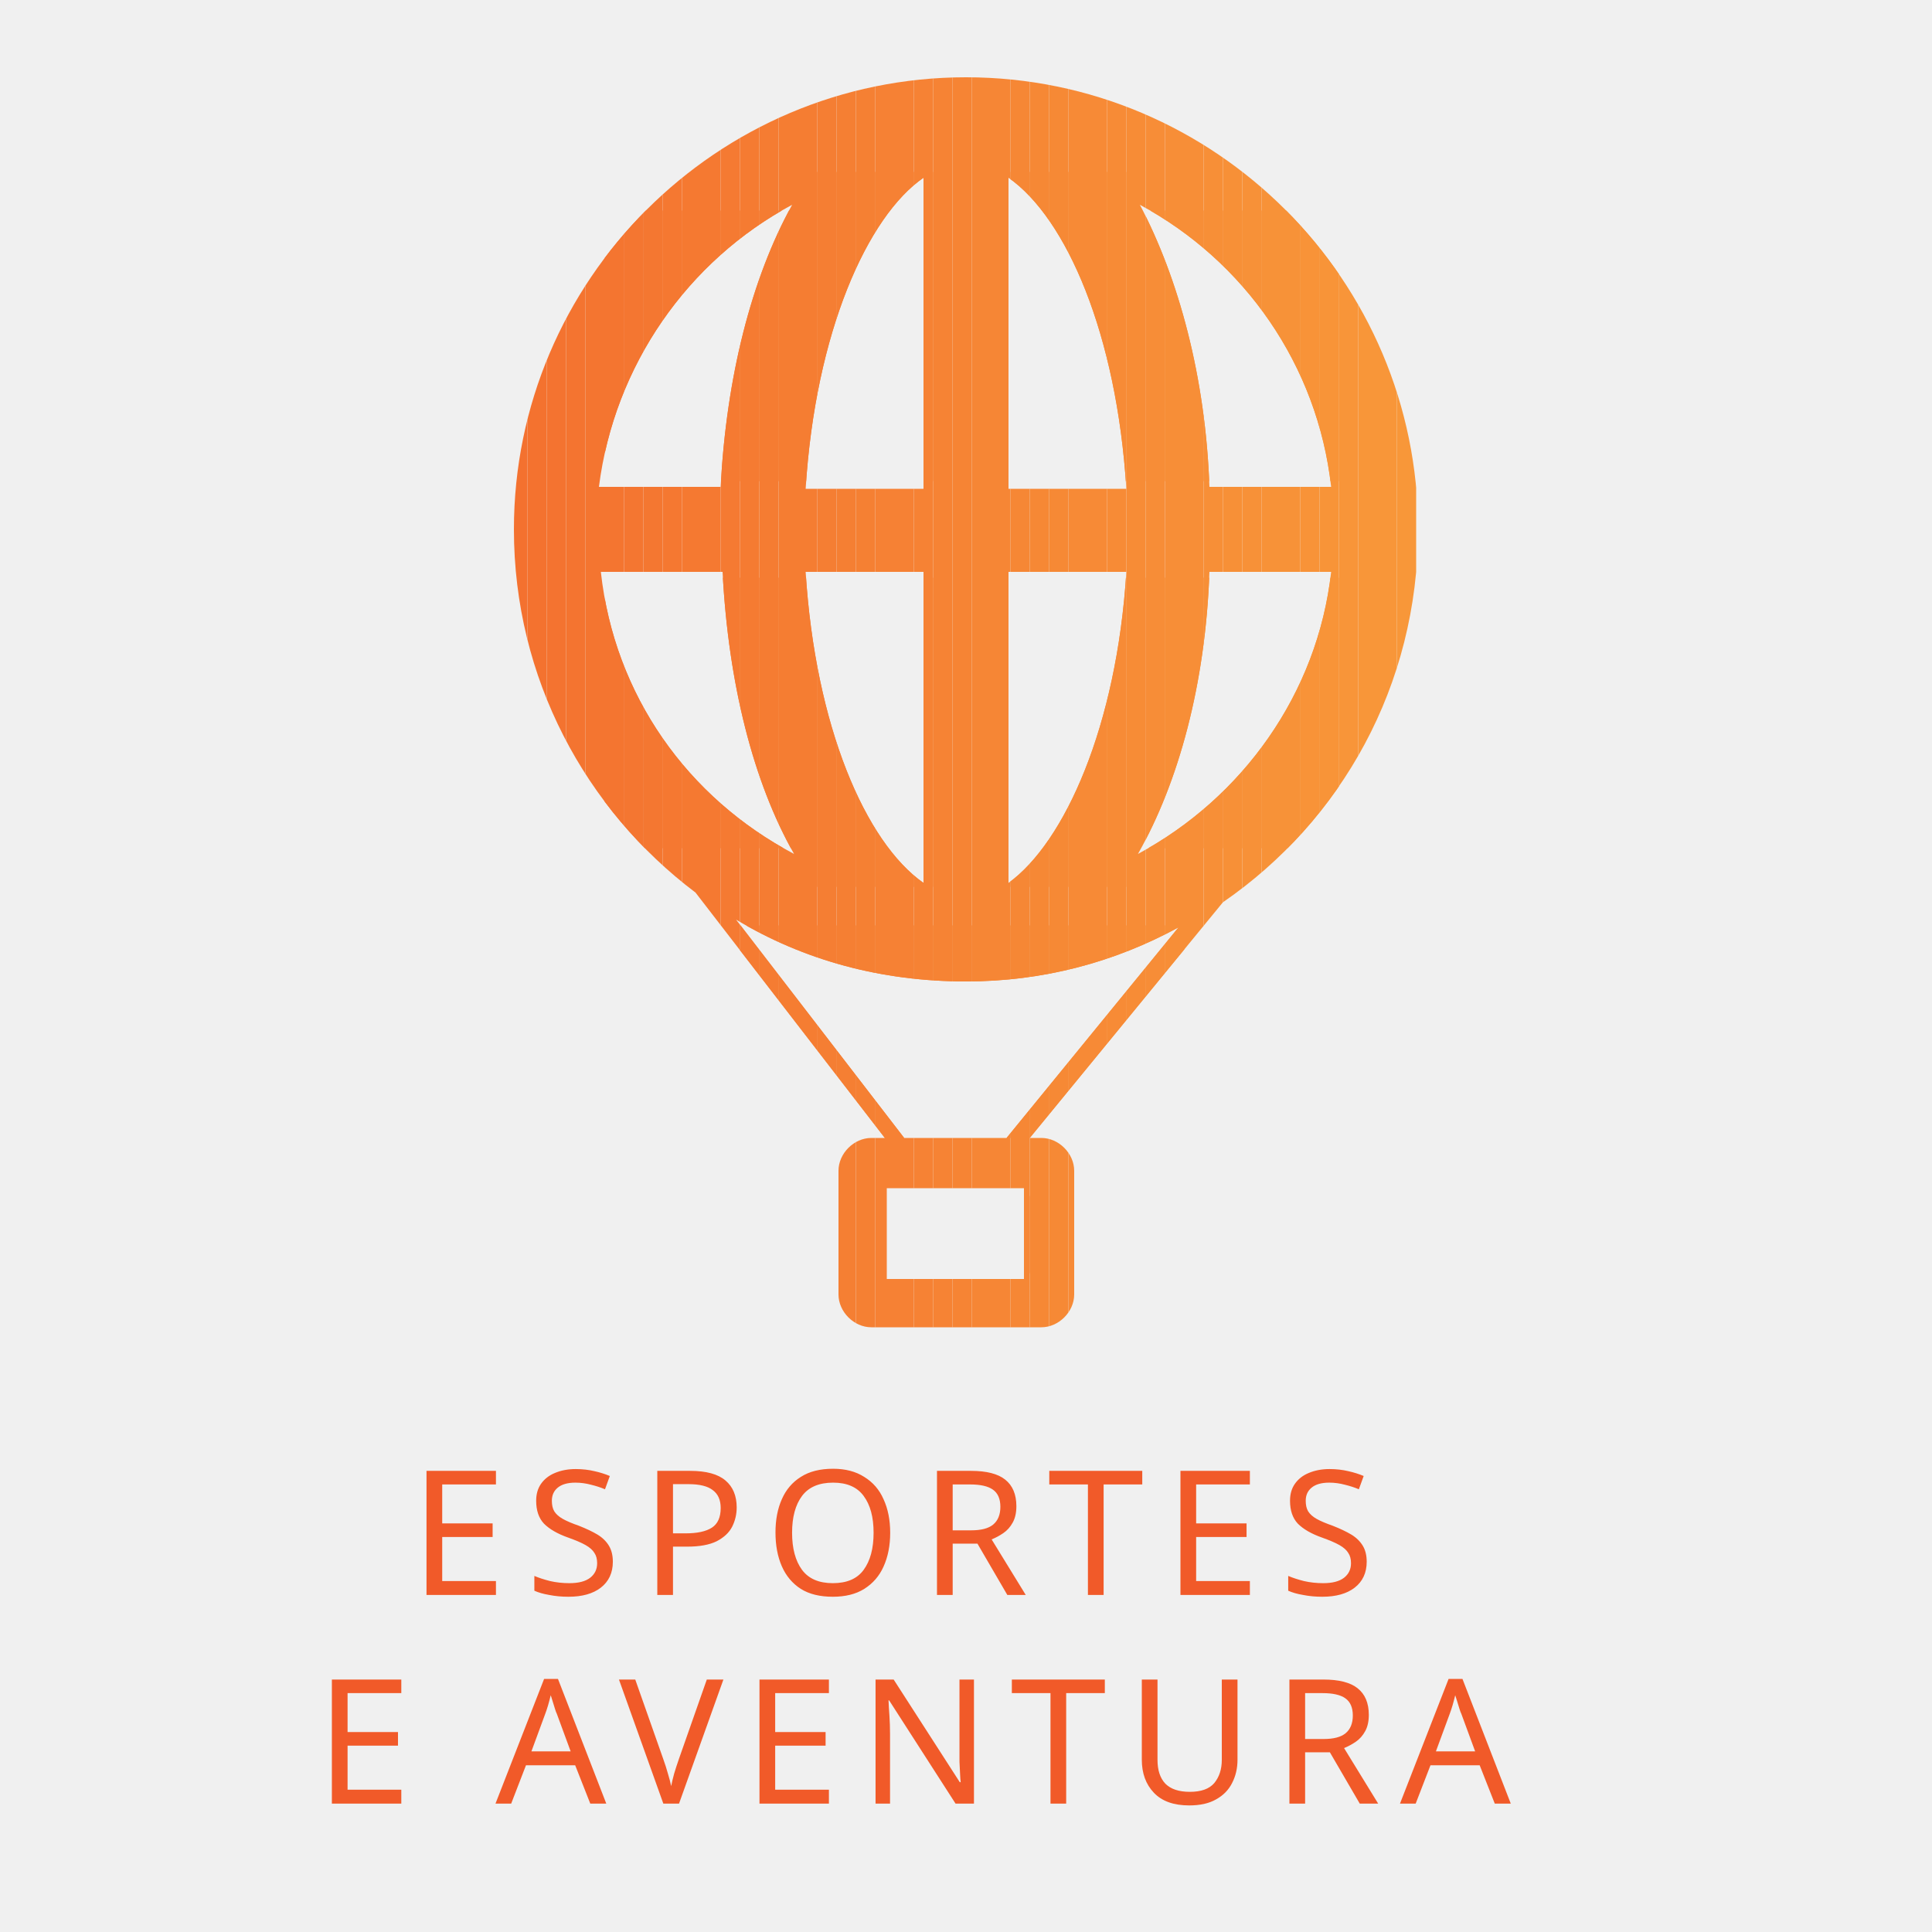
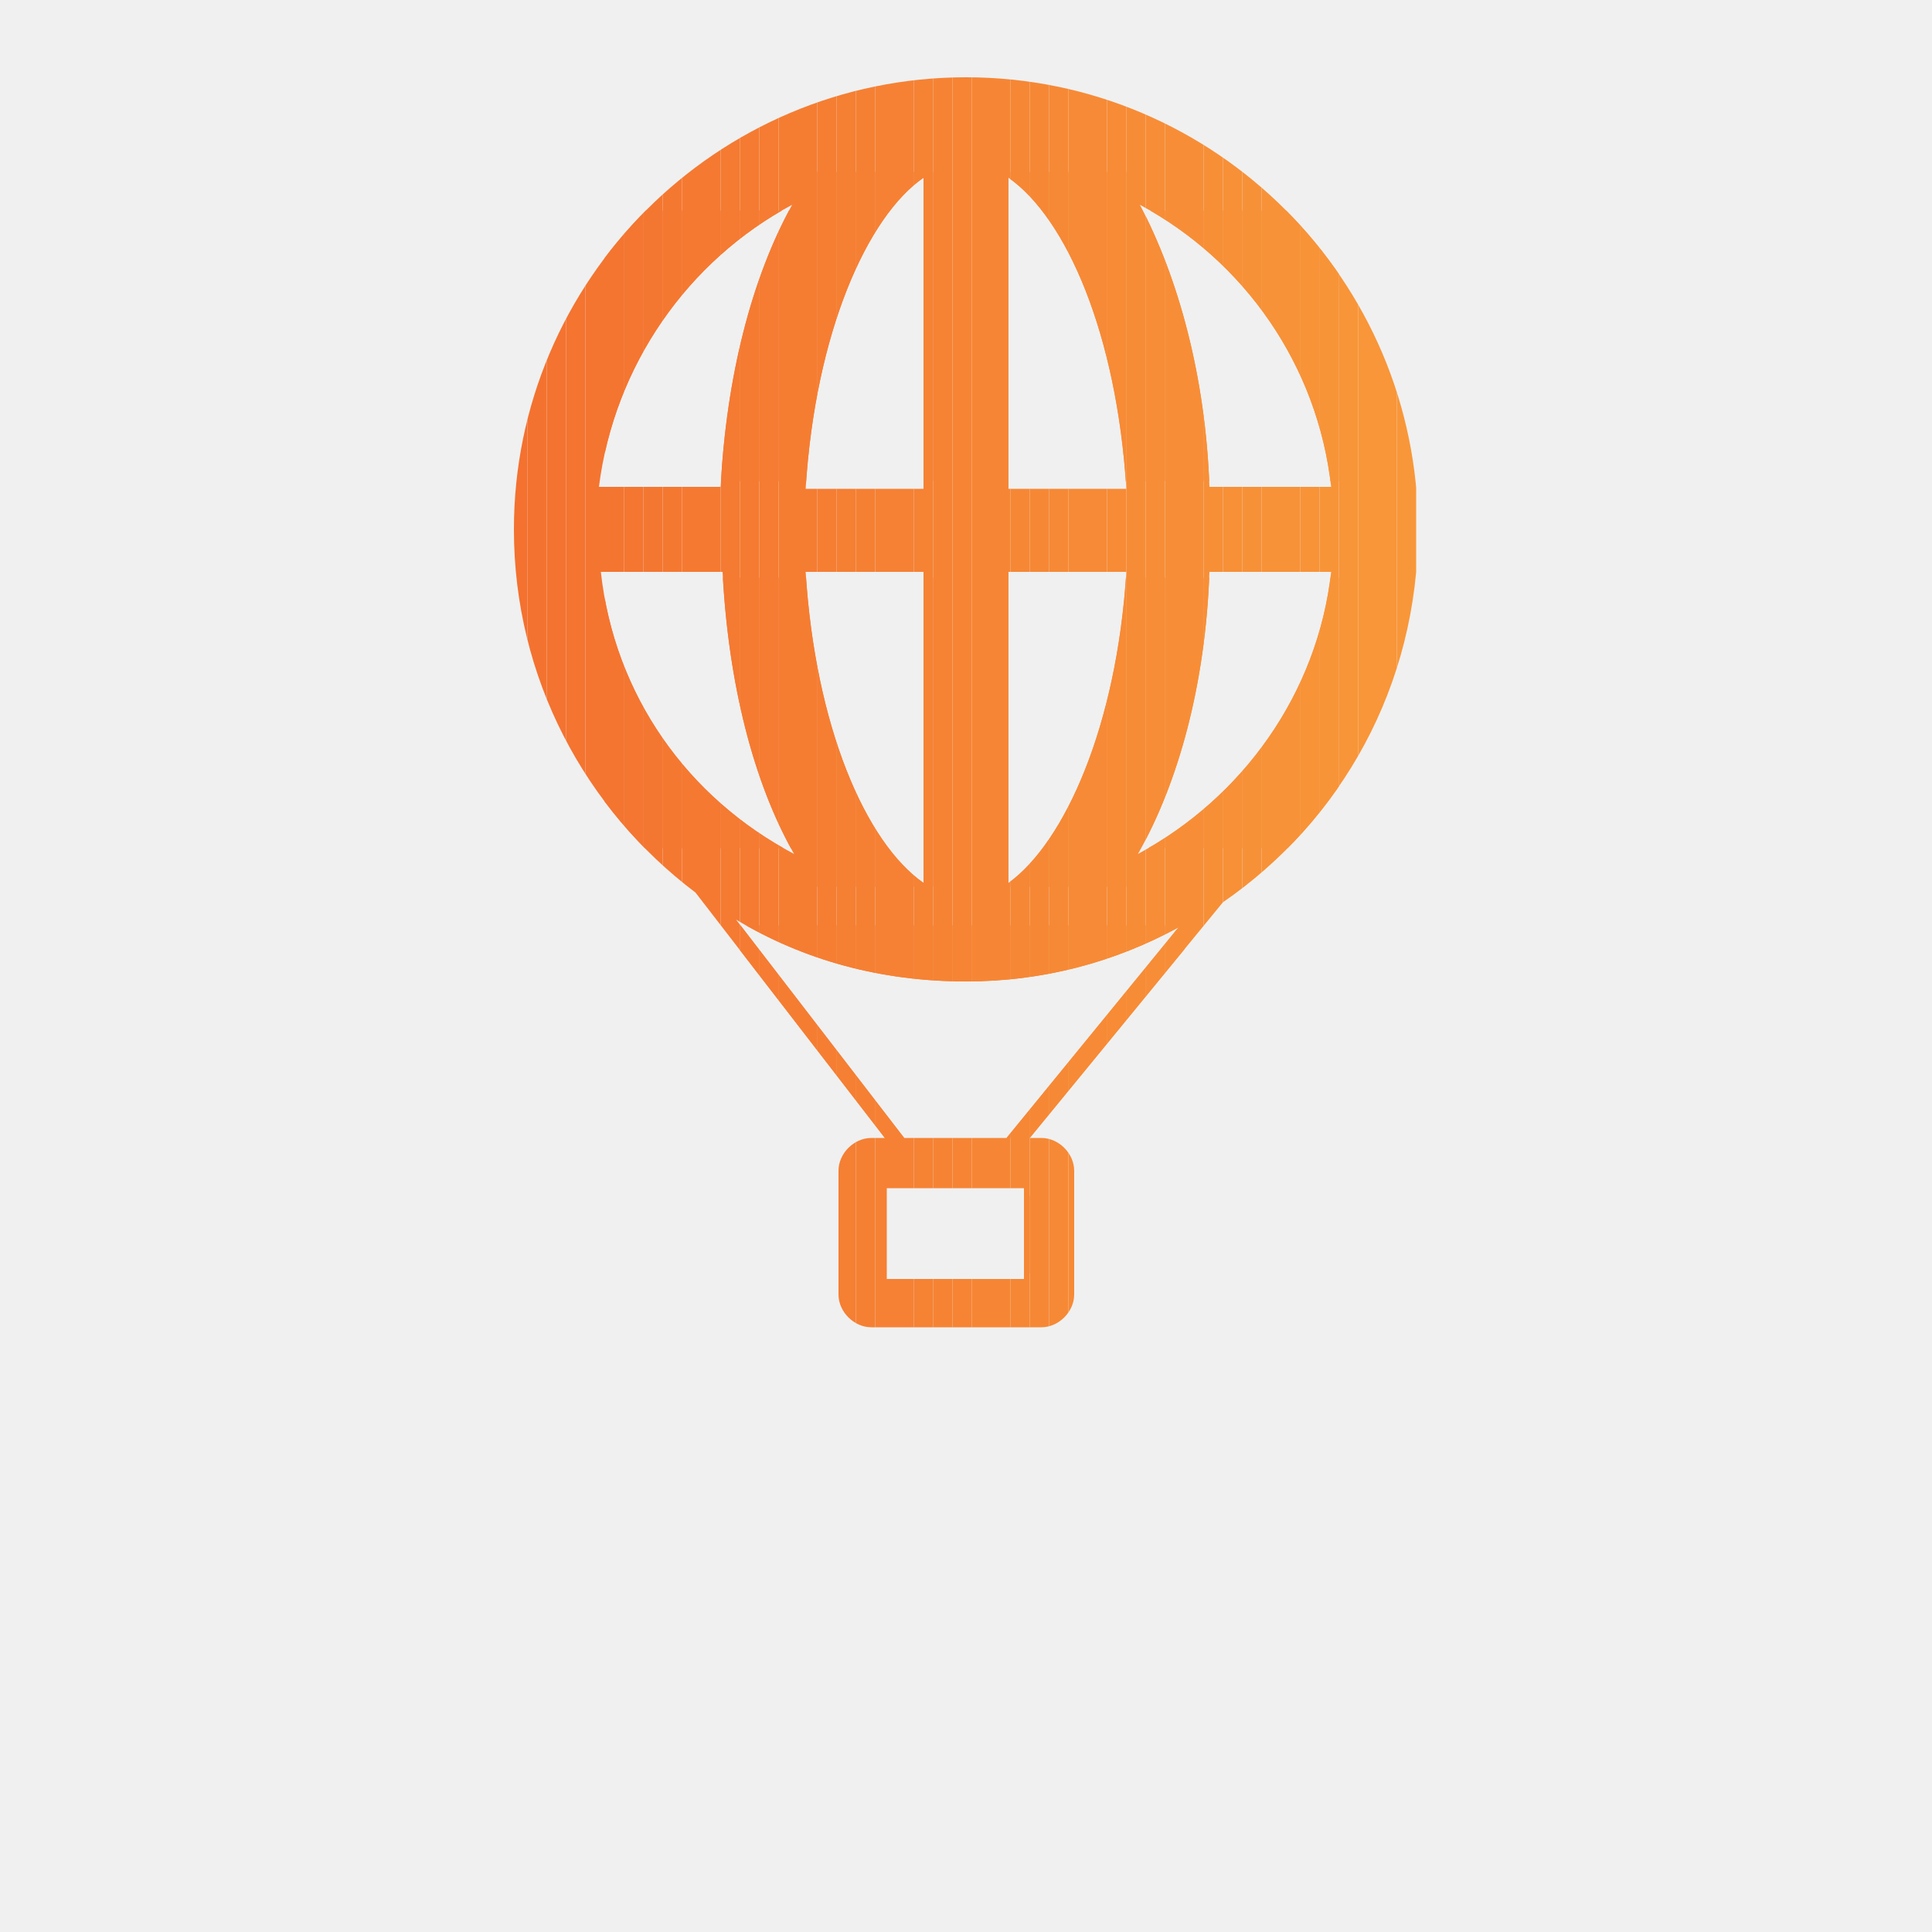
<svg xmlns="http://www.w3.org/2000/svg" xmlns:xlink="http://www.w3.org/1999/xlink" version="1.1" id="Layer_1" x="0px" y="0px" width="100px" height="100px" viewBox="0 0 100 100" style="enable-background:new 0 0 100 100;" xml:space="preserve">
  <style type="text/css">

	.st0{fill:#7A1953;}
	.st1{fill:url(#XMLID_7_);}
	.st2{fill:url(#XMLID_8_);}
	.st3{fill:url(#XMLID_9_);}
	.st4{opacity:0.25;fill:#F0545D;}
	.st5{opacity:0.25;}
	.st6{opacity:0.75;}
	.st7{clip-path:url(#XMLID_26_);fill:#349DA0;}
	.st8{clip-path:url(#XMLID_26_);fill:#349EA0;}
	.st9{clip-path:url(#XMLID_26_);fill:#349FA1;}
	.st10{clip-path:url(#XMLID_26_);fill:#35959C;}
	.st11{clip-path:url(#XMLID_26_);fill:#35969C;}
	.st12{clip-path:url(#XMLID_26_);fill:#35979D;}
	.st13{clip-path:url(#XMLID_26_);fill:#35989D;}
	.st14{clip-path:url(#XMLID_26_);fill:#35999E;}
	.st15{clip-path:url(#XMLID_26_);fill:#359A9E;}
	.st16{clip-path:url(#XMLID_26_);fill:#359B9F;}
	.st17{clip-path:url(#XMLID_26_);fill:#359C9F;}
	.st18{clip-path:url(#XMLID_24_);fill:#3F376B;}
	.st19{clip-path:url(#XMLID_24_);fill:#3F386C;}
	.st20{clip-path:url(#XMLID_24_);fill:#3F396C;}
	.st21{clip-path:url(#XMLID_24_);fill:#3F3A6D;}
	.st22{clip-path:url(#XMLID_35_);fill:#F2602B;}
	.st23{clip-path:url(#XMLID_35_);fill:#F2612B;}
	.st24{clip-path:url(#XMLID_35_);fill:#F2622B;}
	.st25{clip-path:url(#XMLID_35_);fill:#F2632B;}
	.st26{clip-path:url(#XMLID_35_);fill:#F2642C;}
	.st27{clip-path:url(#XMLID_35_);fill:#F2652C;}
	.st28{clip-path:url(#XMLID_35_);fill:#F2662C;}
	.st29{clip-path:url(#XMLID_35_);fill:#F3672D;}
	.st30{clip-path:url(#XMLID_35_);fill:#F3682D;}
	.st31{clip-path:url(#XMLID_35_);fill:#F3692D;}
	.st32{clip-path:url(#XMLID_35_);fill:#F36A2D;}
	.st33{clip-path:url(#XMLID_35_);fill:#F36B2E;}
	.st34{clip-path:url(#XMLID_35_);fill:#F36C2E;}
	.st35{clip-path:url(#XMLID_35_);fill:#F36D2E;}
	.st36{clip-path:url(#XMLID_35_);fill:#F36E2E;}
	.st37{clip-path:url(#XMLID_35_);fill:#F36F2F;}
	.st38{opacity:0.25;fill:url(#XMLID_11_);}
	.st39{opacity:0.25;fill:url(#XMLID_18_);}
	.st40{opacity:0.25;fill:#FBB040;}
	.st41{clip-path:url(#XMLID_35_);fill:#F4702F;}
	.st42{clip-path:url(#XMLID_35_);fill:#F4712F;}
	.st43{clip-path:url(#XMLID_35_);fill:#F4722F;}
	.st44{clip-path:url(#XMLID_35_);fill:#F47330;}
	.st45{clip-path:url(#XMLID_35_);fill:#F47430;}
	.st46{clip-path:url(#XMLID_35_);fill:#F47530;}
	.st47{clip-path:url(#XMLID_35_);fill:#F47631;}
	.st48{clip-path:url(#XMLID_35_);fill:#F47731;}
	.st49{clip-path:url(#XMLID_35_);fill:#F57831;}
	.st50{clip-path:url(#XMLID_35_);fill:#F57931;}
	.st51{clip-path:url(#XMLID_35_);fill:#F57A32;}
	.st52{clip-path:url(#XMLID_35_);fill:#F57B32;}
	.st53{clip-path:url(#XMLID_35_);fill:#F57C32;}
	.st54{opacity:0.25;fill:#FFFFFF;}
	.st55{opacity:0.75;fill:url(#XMLID_10_);}
	.st56{opacity:0.75;fill:url(#XMLID_17_);}
	.st57{clip-path:url(#XMLID_24_);fill:#402E66;}
	.st58{clip-path:url(#XMLID_24_);fill:#402F67;}
	.st59{clip-path:url(#XMLID_24_);fill:#403067;}
	.st60{clip-path:url(#XMLID_24_);fill:#403168;}
	.st61{clip-path:url(#XMLID_24_);fill:#403268;}
	.st62{clip-path:url(#XMLID_24_);fill:#403369;}
	.st63{clip-path:url(#XMLID_24_);fill:#403469;}
	.st64{clip-path:url(#XMLID_24_);fill:#40356A;}
	.st65{clip-path:url(#XMLID_24_);fill:#40366A;}
	.st66{clip-path:url(#XMLID_24_);fill:#412562;}
	.st67{clip-path:url(#XMLID_24_);fill:#412662;}
	.st68{clip-path:url(#XMLID_24_);fill:#412763;}
	.st69{clip-path:url(#XMLID_24_);fill:#412863;}
	.st70{clip-path:url(#XMLID_24_);fill:#412964;}
	.st71{clip-path:url(#XMLID_24_);fill:#412A64;}
	.st72{clip-path:url(#XMLID_24_);fill:#412B65;}
	.st73{clip-path:url(#XMLID_24_);fill:#412C65;}
	.st74{clip-path:url(#XMLID_24_);fill:#412D66;}
	.st75{opacity:0.75;fill:#F0545D;}
	.st76{clip-path:url(#XMLID_24_);fill:#42205F;}
	.st77{clip-path:url(#XMLID_24_);fill:#422160;}
	.st78{clip-path:url(#XMLID_24_);fill:#422260;}
	.st79{clip-path:url(#XMLID_24_);fill:#422361;}
	.st80{clip-path:url(#XMLID_24_);fill:#422461;}
	.st81{fill:#F0545D;}
	.st82{fill:#F15A29;}
	.st83{font-family:'nevis-Bold';}
	.st84{opacity:0.25;fill:#31BCB0;}
	.st85{font-size:9;}
	.st86{clip-path:url(#SVGID_2_);}
	.st87{clip-path:url(#SVGID_4_);}
	.st88{clip-path:url(#SVGID_6_);}
	.st89{clip-path:url(#SVGID_8_);}
	.st90{clip-path:url(#XMLID_27_);fill:#F4712F;}
	.st91{clip-path:url(#XMLID_27_);fill:#F4722F;}
	.st92{clip-path:url(#XMLID_27_);fill:#F47330;}
	.st93{clip-path:url(#XMLID_27_);fill:#F47430;}
	.st94{clip-path:url(#XMLID_27_);fill:#F47530;}
	.st95{clip-path:url(#XMLID_27_);fill:#F47631;}
	.st96{clip-path:url(#XMLID_27_);fill:#F47731;}
	.st97{clip-path:url(#XMLID_27_);fill:#F57831;}
	.st98{clip-path:url(#XMLID_27_);fill:#F57931;}
	.st99{clip-path:url(#XMLID_27_);fill:#F57A32;}
	.st100{clip-path:url(#XMLID_27_);fill:#F57B32;}
	.st101{clip-path:url(#XMLID_27_);fill:#F57C32;}
	.st102{clip-path:url(#XMLID_27_);fill:#F57D32;}
	.st103{clip-path:url(#XMLID_27_);fill:#F57E33;}
	.st104{clip-path:url(#XMLID_27_);fill:#F57F33;}
	.st105{clip-path:url(#XMLID_27_);fill:#F58033;}
	.st106{opacity:0.75;fill:#FBB040;}
	.st107{clip-path:url(#XMLID_27_);fill:#F68134;}
	.st108{clip-path:url(#XMLID_27_);fill:#F68234;}
	.st109{clip-path:url(#XMLID_27_);fill:#F68334;}
	.st110{clip-path:url(#XMLID_27_);fill:#F68434;}
	.st111{clip-path:url(#XMLID_27_);fill:#F68635;}
	.st112{clip-path:url(#XMLID_27_);fill:#F68735;}
	.st113{clip-path:url(#XMLID_27_);fill:#F68835;}
	.st114{clip-path:url(#XMLID_27_);fill:#F68935;}
	.st115{fill:#FBB040;}
	.st116{clip-path:url(#XMLID_27_);fill:#F78A36;}
	.st117{clip-path:url(#XMLID_27_);fill:#F78B36;}
	.st118{clip-path:url(#XMLID_27_);fill:#F78C36;}
	.st119{clip-path:url(#XMLID_27_);fill:#F78D37;}
	.st120{clip-path:url(#XMLID_27_);fill:#F78E37;}
	.st121{clip-path:url(#XMLID_27_);fill:#F78F37;}
	.st122{clip-path:url(#XMLID_27_);fill:#F79037;}
	.st123{clip-path:url(#XMLID_27_);fill:#F79138;}
	.st124{clip-path:url(#XMLID_27_);fill:#F79238;}
	.st125{clip-path:url(#XMLID_27_);fill:#F89338;}
	.st126{clip-path:url(#XMLID_27_);fill:#F89438;}
	.st127{clip-path:url(#XMLID_27_);fill:#F89539;}
	.st128{clip-path:url(#XMLID_27_);fill:#F89639;}
	.st129{clip-path:url(#XMLID_27_);fill:#F89739;}
	.st130{clip-path:url(#XMLID_27_);fill:#F8983A;}
	.st131{opacity:0.75;fill:#FFFFFF;}
	.st132{fill:#FFFFFF;}
	.st133{fill:url(#XMLID_12_);}
	.st134{fill:url(#XMLID_13_);}
	.st135{fill:url(#XMLID_14_);}
	.st136{fill:url(#XMLID_15_);}
	.st137{fill:url(#XMLID_16_);}
	.st138{fill:url(#XMLID_19_);}
	.st139{fill:url(#XMLID_20_);}
	.st140{fill:url(#XMLID_21_);}
	.st141{fill:url(#XMLID_22_);}
	.st142{fill:url(#XMLID_23_);}
	.st143{fill:url(#XMLID_28_);}
	.st144{fill:url(#XMLID_29_);}
	.st145{fill:url(#XMLID_30_);}
	.st146{fill:url(#XMLID_31_);}
	.st147{fill:url(#XMLID_32_);}
	.st148{fill:url(#XMLID_33_);}
	.st149{fill:none;}
	.st150{clip-path:url(#XMLID_25_);fill:#32AFA9;}
	.st151{clip-path:url(#XMLID_25_);fill:#32B0AA;}
	.st152{clip-path:url(#XMLID_25_);fill:#32B1AA;}
	.st153{clip-path:url(#XMLID_25_);fill:#32B2AB;}
	.st154{clip-path:url(#XMLID_25_);fill:#32B3AB;}
	.st155{clip-path:url(#XMLID_25_);fill:#32B4AC;}
	.st156{clip-path:url(#XMLID_25_);fill:#32B5AC;}
	.st157{clip-path:url(#XMLID_25_);fill:#32B6AD;}
	.st158{clip-path:url(#XMLID_25_);fill:#33A6A5;}
	.st159{clip-path:url(#XMLID_25_);fill:#33A7A5;}
	.st160{clip-path:url(#XMLID_25_);fill:#33A8A6;}
	.st161{clip-path:url(#XMLID_25_);fill:#33A9A6;}
	.st162{clip-path:url(#XMLID_25_);fill:#33AAA7;}
	.st163{clip-path:url(#XMLID_25_);fill:#33ABA7;}
	.st164{clip-path:url(#XMLID_25_);fill:#33ACA8;}
	.st165{clip-path:url(#XMLID_25_);fill:#33ADA8;}
	.st166{clip-path:url(#XMLID_25_);fill:#33AEA9;}
	.st167{clip-path:url(#XMLID_25_);fill:#349DA0;}
	.st168{clip-path:url(#XMLID_25_);fill:#349EA0;}
	.st169{clip-path:url(#XMLID_25_);fill:#349FA1;}
	.st170{clip-path:url(#XMLID_25_);fill:#34A0A1;}
	.st171{clip-path:url(#XMLID_25_);fill:#34A1A2;}
	.st172{clip-path:url(#XMLID_25_);fill:#34A2A2;}
	.st173{clip-path:url(#XMLID_25_);fill:#34A3A3;}
	.st174{clip-path:url(#XMLID_25_);fill:#34A4A3;}
	.st175{clip-path:url(#XMLID_25_);fill:#34A5A4;}
	.st176{opacity:0.75;fill:#31BCB0;}
	.st177{clip-path:url(#XMLID_25_);fill:#35939B;}
	.st178{clip-path:url(#XMLID_25_);fill:#35949B;}
	.st179{clip-path:url(#XMLID_25_);fill:#35959C;}
	.st180{clip-path:url(#XMLID_25_);fill:#35969C;}
	.st181{clip-path:url(#XMLID_25_);fill:#35979D;}
	.st182{clip-path:url(#XMLID_25_);fill:#35989D;}
	.st183{clip-path:url(#XMLID_25_);fill:#35999E;}
	.st184{clip-path:url(#XMLID_25_);fill:#359A9E;}
	.st185{clip-path:url(#XMLID_25_);fill:#359B9F;}
	.st186{clip-path:url(#XMLID_25_);fill:#359C9F;}
	.st187{fill:#31B8AE;}
	.st188{fill:#31B9AE;}
	.st189{fill:#31BAAF;}
	.st190{fill:#31BBAF;}
	.st191{fill:#31BCB0;}
	.st192{clip-path:url(#XMLID_25_);fill:#368A96;}
	.st193{clip-path:url(#XMLID_25_);fill:#368B96;}
	.st194{clip-path:url(#XMLID_25_);fill:#368C97;}
	.st195{clip-path:url(#XMLID_25_);fill:#368D97;}
	.st196{clip-path:url(#XMLID_25_);fill:#368E98;}
	.st197{clip-path:url(#XMLID_25_);fill:#368F98;}
	.st198{clip-path:url(#XMLID_25_);fill:#369099;}
	.st199{clip-path:url(#XMLID_25_);fill:#36919A;}
	.st200{clip-path:url(#XMLID_25_);fill:#36929A;}
	.st201{fill:#32AFA9;}
	.st202{fill:#32B0AA;}
	.st203{fill:#32B1AA;}
	.st204{fill:#32B2AB;}
	.st205{fill:#32B3AB;}
	.st206{fill:#32B4AC;}
	.st207{fill:#32B5AC;}
	.st208{fill:#32B6AD;}
	.st209{clip-path:url(#XMLID_25_);fill:#378191;}
	.st210{fill:#32B7AD;}
	.st211{clip-path:url(#XMLID_25_);fill:#378292;}
	.st212{clip-path:url(#XMLID_25_);fill:#378392;}
	.st213{clip-path:url(#XMLID_25_);fill:#378493;}
	.st214{clip-path:url(#XMLID_25_);fill:#378593;}
	.st215{clip-path:url(#XMLID_25_);fill:#378694;}
	.st216{clip-path:url(#XMLID_25_);fill:#378794;}
	.st217{clip-path:url(#XMLID_25_);fill:#378895;}
	.st218{clip-path:url(#XMLID_25_);fill:#378995;}
	.st219{fill:#33A6A5;}
	.st220{fill:#33A7A5;}
	.st221{fill:#33A8A6;}
	.st222{clip-path:url(#XMLID_25_);fill:#38788C;}
	.st223{clip-path:url(#XMLID_25_);fill:#38798D;}
	.st224{fill:#33AAA7;}
	.st225{fill:#33ABA7;}
	.st226{fill:#33ACA8;}
	.st227{fill:#33ADA8;}
	.st228{clip-path:url(#XMLID_25_);fill:#387A8E;}
	.st229{clip-path:url(#XMLID_25_);fill:#387B8E;}
	.st230{clip-path:url(#XMLID_25_);fill:#387C8F;}
	.st231{clip-path:url(#XMLID_25_);fill:#387D8F;}
	.st232{clip-path:url(#XMLID_25_);fill:#387E90;}
	.st233{clip-path:url(#XMLID_25_);fill:#387F90;}
	.st234{clip-path:url(#XMLID_25_);fill:#388091;}
	.st235{fill:#349EA0;}
	.st236{fill:#349FA1;}
	.st237{clip-path:url(#XMLID_25_);fill:#396F88;}
	.st238{fill:#34A0A1;}
	.st239{fill:#34A1A2;}
	.st240{fill:#34A4A3;}
	.st241{fill:#34A5A4;}
	.st242{clip-path:url(#XMLID_25_);fill:#397088;}
	.st243{clip-path:url(#XMLID_25_);fill:#397189;}
	.st244{clip-path:url(#XMLID_25_);fill:#397289;}
	.st245{clip-path:url(#XMLID_25_);fill:#39738A;}
	.st246{clip-path:url(#XMLID_25_);fill:#39748A;}
	.st247{clip-path:url(#XMLID_25_);fill:#39758B;}
	.st248{clip-path:url(#XMLID_25_);fill:#39768B;}
	.st249{clip-path:url(#XMLID_25_);fill:#39778C;}
	.st250{fill:#35939B;}
	.st251{fill:#35979D;}
	.st252{fill:#35989D;}
	.st253{fill:#35999E;}
	.st254{fill:#359A9E;}
	.st255{fill:#359B9F;}
	.st256{fill:#368A96;}
	.st257{fill:#368B96;}
	.st258{fill:#368C97;}
	.st259{fill:#369099;}
	.st260{fill:#36919A;}
	.st261{fill:#36929A;}
	.st262{letter-spacing:1;}
	.st263{fill:#378292;}
	.st264{fill:#378392;}
	.st265{fill:#378493;}
	.st266{fill:#378593;}
	.st267{fill:#378995;}
	.st268{clip-path:url(#XMLID_34_);fill:#F58033;}
	.st269{clip-path:url(#XMLID_34_);fill:#F68134;}
	.st270{clip-path:url(#XMLID_34_);fill:#F68234;}
	.st271{clip-path:url(#XMLID_34_);fill:#F68334;}
	.st272{clip-path:url(#XMLID_34_);fill:#F68434;}
	.st273{clip-path:url(#XMLID_34_);fill:#F68635;}
	.st274{clip-path:url(#XMLID_34_);fill:#F68735;}
	.st275{clip-path:url(#XMLID_34_);fill:#F68835;}
	.st276{clip-path:url(#XMLID_34_);fill:#F68935;}
	.st277{clip-path:url(#XMLID_34_);fill:#F78A36;}
	.st278{clip-path:url(#XMLID_34_);fill:#F78B36;}
	.st279{clip-path:url(#XMLID_34_);fill:#F78C36;}
	.st280{clip-path:url(#XMLID_34_);fill:#F78D37;}
	.st281{clip-path:url(#XMLID_34_);fill:#F78E37;}
	.st282{clip-path:url(#XMLID_34_);fill:#F78F37;}
	.st283{clip-path:url(#XMLID_34_);fill:#F79037;}
	.st284{clip-path:url(#XMLID_34_);fill:#F79138;}
	.st285{clip-path:url(#XMLID_34_);fill:#F79238;}
	.st286{clip-path:url(#XMLID_34_);fill:#F89338;}
	.st287{clip-path:url(#XMLID_34_);fill:#F89438;}
	.st288{clip-path:url(#XMLID_34_);fill:#F89539;}
	.st289{clip-path:url(#XMLID_34_);fill:#F89639;}
	.st290{clip-path:url(#XMLID_34_);fill:#F89739;}
	.st291{clip-path:url(#XMLID_34_);fill:#F8983A;}
	.st292{clip-path:url(#XMLID_34_);fill:#F8993A;}
	.st293{clip-path:url(#XMLID_34_);fill:#F89A3A;}
	.st294{clip-path:url(#XMLID_34_);fill:#F99B3A;}
	.st295{clip-path:url(#XMLID_34_);fill:#F99C3B;}
	.st296{clip-path:url(#XMLID_34_);fill:#F99D3B;}
	.st297{clip-path:url(#XMLID_34_);fill:#F99E3B;}
	.st298{clip-path:url(#XMLID_25_);fill:#3A6583;}
	.st299{clip-path:url(#XMLID_25_);fill:#3A6684;}
	.st300{clip-path:url(#XMLID_25_);fill:#3A6784;}
	.st301{clip-path:url(#XMLID_25_);fill:#3A6885;}
	.st302{clip-path:url(#XMLID_25_);fill:#3A6985;}
	.st303{clip-path:url(#XMLID_25_);fill:#3A6A86;}
	.st304{clip-path:url(#XMLID_25_);fill:#3A6B86;}
	.st305{clip-path:url(#XMLID_25_);fill:#3A6C87;}
	.st306{clip-path:url(#XMLID_25_);fill:#3A6D87;}
	.st307{clip-path:url(#XMLID_25_);fill:#3B5C7E;}
	.st308{clip-path:url(#XMLID_25_);fill:#3B5D7F;}
	.st309{clip-path:url(#XMLID_25_);fill:#3B5E7F;}
	.st310{clip-path:url(#XMLID_25_);fill:#3B5F80;}
	.st311{clip-path:url(#XMLID_25_);fill:#3B6080;}
	.st312{clip-path:url(#XMLID_25_);fill:#3B6181;}
	.st313{clip-path:url(#XMLID_25_);fill:#3B6281;}
	.st314{clip-path:url(#XMLID_25_);fill:#3B6382;}
	.st315{clip-path:url(#XMLID_25_);fill:#3B6483;}
	.st316{clip-path:url(#XMLID_25_);fill:#3C537A;}
	.st317{clip-path:url(#XMLID_25_);fill:#3C547A;}
	.st318{clip-path:url(#XMLID_25_);fill:#3C557B;}
	.st319{clip-path:url(#XMLID_25_);fill:#3C567B;}
	.st320{clip-path:url(#XMLID_25_);fill:#3C577C;}
	.st321{clip-path:url(#XMLID_25_);fill:#3C587C;}
	.st322{clip-path:url(#XMLID_25_);fill:#3C597D;}
	.st323{clip-path:url(#XMLID_25_);fill:#3C5A7D;}
	.st324{clip-path:url(#XMLID_25_);fill:#3C5B7E;}
	.st325{clip-path:url(#XMLID_25_);fill:#3D4A75;}
	.st326{clip-path:url(#XMLID_25_);fill:#3D4B75;}
	.st327{clip-path:url(#XMLID_25_);fill:#3D4C76;}
	.st328{clip-path:url(#XMLID_25_);fill:#3D4D77;}
	.st329{clip-path:url(#XMLID_25_);fill:#3D4E77;}
	.st330{clip-path:url(#XMLID_25_);fill:#3D4F78;}
	.st331{clip-path:url(#XMLID_25_);fill:#3D5078;}
	.st332{clip-path:url(#XMLID_25_);fill:#3D5179;}
	.st333{clip-path:url(#XMLID_25_);fill:#3D5279;}
	.st334{clip-path:url(#XMLID_25_);fill:#3E4070;}
	.st335{clip-path:url(#XMLID_25_);fill:#3E4170;}
	.st336{clip-path:url(#XMLID_25_);fill:#3E4271;}
	.st337{clip-path:url(#XMLID_25_);fill:#3E4371;}
	.st338{clip-path:url(#XMLID_25_);fill:#3E4472;}
	.st339{clip-path:url(#XMLID_25_);fill:#3E4572;}
	.st340{clip-path:url(#XMLID_25_);fill:#3E4673;}
	.st341{clip-path:url(#XMLID_25_);fill:#3E4773;}
	.st342{clip-path:url(#XMLID_25_);fill:#3E4874;}
	.st343{clip-path:url(#XMLID_25_);fill:#3E4974;}
	.st344{fill:#3A6583;}
	.st345{fill:#3A6684;}
	.st346{fill:#3A6784;}
	.st347{fill:#3A6985;}
	.st348{fill:#3A6A86;}
	.st349{fill:#3A6B86;}
	.st350{fill:#3A6C87;}
	.st351{clip-path:url(#XMLID_25_);fill:#3F376B;}
	.st352{clip-path:url(#XMLID_25_);fill:#3F386C;}
	.st353{clip-path:url(#XMLID_25_);fill:#3F396C;}
	.st354{clip-path:url(#XMLID_25_);fill:#3F3A6D;}
	.st355{clip-path:url(#XMLID_25_);fill:#3F3B6D;}
	.st356{clip-path:url(#XMLID_25_);fill:#3F3C6E;}
	.st357{clip-path:url(#XMLID_25_);fill:#3F3D6E;}
	.st358{clip-path:url(#XMLID_25_);fill:#3F3E6F;}
	.st359{clip-path:url(#XMLID_25_);fill:#3F3F6F;}
	.st360{fill:#3B5C7E;}
	.st361{fill:#3B5D7F;}
	.st362{fill:#3B5E7F;}
	.st363{fill:#3B6080;}
	.st364{fill:#3B6181;}
	.st365{fill:#3B6281;}
	.st366{fill:#3B6382;}
	.st367{fill:#3B6483;}
	.st368{fill:#3C557B;}
	.st369{fill:#3C567B;}
	.st370{fill:#3C577C;}
	.st371{fill:#3C587C;}
	.st372{fill:#3C5A7D;}
	.st373{fill:#3C5B7E;}
	.st374{fill:#3D4A75;}
	.st375{fill:#3D4E77;}
	.st376{fill:#3D4F78;}
	.st377{fill:#3D5078;}
	.st378{fill:#3D5179;}
	.st379{fill:#3E4070;}
	.st380{fill:#3E4170;}
	.st381{fill:#3E4271;}
	.st382{fill:#3E4371;}
	.st383{fill:#3E4472;}
	.st384{fill:#3E4572;}
	.st385{fill:#3E4773;}
	.st386{fill:#3E4874;}
	.st387{fill:#3E4974;}
	.st388{fill:#3F3C6E;}
	.st389{fill:#3F3D6E;}
	.st390{fill:#3F3E6F;}
	.st391{fill:#3F3F6F;}
	.st392{clip-path:url(#XMLID_25_);fill:#402E66;}
	.st393{clip-path:url(#XMLID_25_);fill:#402F67;}
	.st394{clip-path:url(#XMLID_25_);fill:#403067;}
	.st395{clip-path:url(#XMLID_25_);fill:#403168;}
	.st396{clip-path:url(#XMLID_25_);fill:#403268;}
	.st397{clip-path:url(#XMLID_25_);fill:#403369;}
	.st398{clip-path:url(#XMLID_25_);fill:#403469;}
	.st399{clip-path:url(#XMLID_25_);fill:#40356A;}
	.st400{clip-path:url(#XMLID_25_);fill:#40366A;}
	.st401{fill:#42205F;}

</style>
  <g id="XMLID_1473_">
    <g id="XMLID_686_">
      <defs>
        <path id="XMLID_1726_" d="M73.4,27.4C73.4,14.5,62.9,4,50,4C37.1,4,26.6,14.5,26.6,27.4c0,7.7,3.7,14.5,9.4,18.8l9.8,12.7h-0.7     c-0.9,0-1.7,0.8-1.7,1.7V67c0,0.9,0.8,1.7,1.7,1.7h8.8c0.9,0,1.7-0.8,1.7-1.7v-6.4c0-0.9-0.8-1.7-1.7-1.7h-0.6l10-12.2     C69.4,42.5,73.4,35.5,73.4,27.4z M31.1,29.6h6.3c0.3,5.8,1.6,10.9,3.7,14.6C35.6,41.3,31.8,36,31.1,29.6z M52.2,45.7V29.6h6.1     C57.8,37.6,55.1,43.6,52.2,45.7z M52.2,25.2V9.2c3,2.1,5.6,8.1,6.1,16.1H52.2z M47.8,9.2v16.1h-6.1C42.2,17.2,44.9,11.2,47.8,9.2     z M47.8,29.6v16.1c-3-2.1-5.6-8.1-6.1-16.1H47.8z M62.6,29.6h6.3c-0.7,6.3-4.6,11.7-10,14.6C61,40.5,62.4,35.4,62.6,29.6z      M68.9,25.2h-6.3C62.4,19.5,61,14.4,59,10.6C64.4,13.5,68.2,18.9,68.9,25.2z M41,10.6c-2.1,3.8-3.4,8.9-3.7,14.6h-6.3     C31.8,18.9,35.6,13.5,41,10.6z M53,66.2h-7.1v-4.7H53V66.2z M52.1,58.9h-5.3l-8.7-11.3c3.5,2.1,7.5,3.2,11.9,3.2     c4,0,7.7-1,11-2.8L52.1,58.9z" />
      </defs>
      <clipPath id="XMLID_7_">
        <use xlink:href="#XMLID_1726_" style="overflow:visible;" />
      </clipPath>
      <rect id="XMLID_696_" x="38.3" y="47.9" style="clip-path:url(#XMLID_7_);fill:#F57A32;" width="0" height="11" />
      <rect id="XMLID_890_" x="38.3" y="47.9" style="clip-path:url(#XMLID_7_);fill:#F57B32;" width="1" height="11" />
      <rect id="XMLID_896_" x="39.3" y="47.9" style="clip-path:url(#XMLID_7_);fill:#F57C32;" width="1" height="11" />
      <rect id="XMLID_897_" x="40.3" y="47.9" style="clip-path:url(#XMLID_7_);fill:#F57D32;" width="2" height="11" />
      <rect id="XMLID_898_" x="42.3" y="47.9" style="clip-path:url(#XMLID_7_);fill:#F57E33;" width="1" height="11" />
      <rect id="XMLID_899_" x="43.3" y="47.9" style="clip-path:url(#XMLID_7_);fill:#F57F33;" width="1" height="11" />
      <rect id="XMLID_900_" x="44.3" y="47.9" style="clip-path:url(#XMLID_7_);fill:#F58033;" width="1" height="11" />
      <rect id="XMLID_901_" x="45.3" y="47.9" style="clip-path:url(#XMLID_7_);fill:#F68134;" width="2" height="11" />
      <rect id="XMLID_902_" x="47.3" y="47.9" style="clip-path:url(#XMLID_7_);fill:#F68234;" width="1" height="11" />
      <rect id="XMLID_1135_" x="48.3" y="47.9" style="clip-path:url(#XMLID_7_);fill:#F68334;" width="1" height="11" />
      <rect id="XMLID_1136_" x="49.3" y="47.9" style="clip-path:url(#XMLID_7_);fill:#F68434;" width="1" height="11" />
      <rect id="XMLID_1395_" x="50.3" y="47.9" style="clip-path:url(#XMLID_7_);fill:#F68635;" width="2" height="11" />
      <rect id="XMLID_1396_" x="52.3" y="47.9" style="clip-path:url(#XMLID_7_);fill:#F68735;" width="1" height="11" />
      <rect id="XMLID_1397_" x="53.3" y="47.9" style="clip-path:url(#XMLID_7_);fill:#F68835;" width="1" height="11" />
      <rect id="XMLID_1398_" x="54.3" y="47.9" style="clip-path:url(#XMLID_7_);fill:#F68935;" width="1" height="11" />
      <rect id="XMLID_1399_" x="55.3" y="47.9" style="clip-path:url(#XMLID_7_);fill:#F78A36;" width="2" height="11" />
      <rect id="XMLID_1400_" x="57.3" y="47.9" style="clip-path:url(#XMLID_7_);fill:#F78B36;" width="1" height="11" />
      <rect id="XMLID_1401_" x="58.3" y="47.9" style="clip-path:url(#XMLID_7_);fill:#F78C36;" width="1" height="11" />
      <rect id="XMLID_1402_" x="59.3" y="47.9" style="clip-path:url(#XMLID_7_);fill:#F78D37;" width="1" height="11" />
      <rect id="XMLID_1403_" x="60.3" y="47.9" style="clip-path:url(#XMLID_7_);fill:#F78E37;" width="1" height="11" />
      <rect id="XMLID_1404_" x="46.3" y="61.9" style="clip-path:url(#XMLID_7_);fill:#F68134;" width="1" height="4" />
      <rect id="XMLID_1405_" x="47.3" y="61.9" style="clip-path:url(#XMLID_7_);fill:#F68234;" width="1" height="4" />
      <rect id="XMLID_1406_" x="48.3" y="61.9" style="clip-path:url(#XMLID_7_);fill:#F68334;" width="1" height="4" />
      <rect id="XMLID_1407_" x="49.3" y="61.9" style="clip-path:url(#XMLID_7_);fill:#F68434;" width="1" height="4" />
      <rect id="XMLID_1408_" x="50.3" y="61.9" style="clip-path:url(#XMLID_7_);fill:#F68635;" width="2" height="4" />
      <rect id="XMLID_1409_" x="52.3" y="61.9" style="clip-path:url(#XMLID_7_);fill:#F68735;" width="1" height="4" />
      <rect id="XMLID_1410_" x="31.3" y="10.9" style="clip-path:url(#XMLID_7_);fill:#F47530;" width="1" height="14" />
      <rect id="XMLID_1411_" x="32.3" y="10.9" style="clip-path:url(#XMLID_7_);fill:#F47631;" width="1" height="14" />
      <rect id="XMLID_1412_" x="33.3" y="10.9" style="clip-path:url(#XMLID_7_);fill:#F47731;" width="1" height="14" />
      <rect id="XMLID_1413_" x="34.3" y="10.9" style="clip-path:url(#XMLID_7_);fill:#F57831;" width="1" height="14" />
      <rect id="XMLID_1414_" x="35.3" y="10.9" style="clip-path:url(#XMLID_7_);fill:#F57931;" width="2" height="14" />
      <rect id="XMLID_1415_" x="37.3" y="10.9" style="clip-path:url(#XMLID_7_);fill:#F57A32;" width="1" height="14" />
      <rect id="XMLID_1416_" x="38.3" y="10.9" style="clip-path:url(#XMLID_7_);fill:#F57B32;" width="1" height="14" />
      <rect id="XMLID_1417_" x="39.3" y="10.9" style="clip-path:url(#XMLID_7_);fill:#F57C32;" width="1" height="14" />
      <rect id="XMLID_1418_" x="40.3" y="10.9" style="clip-path:url(#XMLID_7_);fill:#F57D32;" width="1" height="14" />
      <rect id="XMLID_1419_" x="59.3" y="10.9" style="clip-path:url(#XMLID_7_);fill:#F78C36;" width="0" height="14" />
      <rect id="XMLID_1420_" x="59.3" y="10.9" style="clip-path:url(#XMLID_7_);fill:#F78D37;" width="1" height="14" />
      <rect id="XMLID_1421_" x="60.3" y="10.9" style="clip-path:url(#XMLID_7_);fill:#F78E37;" width="2" height="14" />
      <rect id="XMLID_1423_" x="62.3" y="10.9" style="clip-path:url(#XMLID_7_);fill:#F78F37;" width="1" height="14" />
      <rect id="XMLID_1424_" x="63.3" y="10.9" style="clip-path:url(#XMLID_7_);fill:#F79037;" width="1" height="14" />
      <rect id="XMLID_1425_" x="64.3" y="10.9" style="clip-path:url(#XMLID_7_);fill:#F79138;" width="1" height="14" />
      <rect id="XMLID_1426_" x="65.3" y="10.9" style="clip-path:url(#XMLID_7_);fill:#F79238;" width="2" height="14" />
      <rect id="XMLID_1427_" x="67.3" y="10.9" style="clip-path:url(#XMLID_7_);fill:#F89338;" width="1" height="14" />
      <rect id="XMLID_1628_" x="68.3" y="10.9" style="clip-path:url(#XMLID_7_);fill:#F89438;" width="1" height="14" />
      <rect id="XMLID_1629_" x="59.3" y="29.9" style="clip-path:url(#XMLID_7_);fill:#F78C36;" width="0" height="14" />
      <rect id="XMLID_1632_" x="59.3" y="29.9" style="clip-path:url(#XMLID_7_);fill:#F78D37;" width="1" height="14" />
      <rect id="XMLID_1645_" x="60.3" y="29.9" style="clip-path:url(#XMLID_7_);fill:#F78E37;" width="2" height="14" />
      <rect id="XMLID_1646_" x="62.3" y="29.9" style="clip-path:url(#XMLID_7_);fill:#F78F37;" width="1" height="14" />
      <rect id="XMLID_1647_" x="63.3" y="29.9" style="clip-path:url(#XMLID_7_);fill:#F79037;" width="1" height="14" />
      <rect id="XMLID_1648_" x="64.3" y="29.9" style="clip-path:url(#XMLID_7_);fill:#F79138;" width="1" height="14" />
      <rect id="XMLID_1649_" x="65.3" y="29.9" style="clip-path:url(#XMLID_7_);fill:#F79238;" width="2" height="14" />
      <rect id="XMLID_1650_" x="67.3" y="29.9" style="clip-path:url(#XMLID_7_);fill:#F89338;" width="1" height="14" />
      <rect id="XMLID_1651_" x="68.3" y="29.9" style="clip-path:url(#XMLID_7_);fill:#F89438;" width="1" height="14" />
      <rect id="XMLID_1652_" x="41.3" y="29.9" style="clip-path:url(#XMLID_7_);fill:#F57D32;" width="1" height="16" />
      <rect id="XMLID_1653_" x="42.3" y="29.9" style="clip-path:url(#XMLID_7_);fill:#F57E33;" width="1" height="16" />
      <rect id="XMLID_1654_" x="43.3" y="29.9" style="clip-path:url(#XMLID_7_);fill:#F57F33;" width="1" height="16" />
      <rect id="XMLID_1655_" x="44.3" y="29.9" style="clip-path:url(#XMLID_7_);fill:#F58033;" width="1" height="16" />
      <rect id="XMLID_1656_" x="45.3" y="29.9" style="clip-path:url(#XMLID_7_);fill:#F68134;" width="2" height="16" />
      <rect id="XMLID_1657_" x="47.3" y="29.9" style="clip-path:url(#XMLID_7_);fill:#F68234;" width="1" height="16" />
      <rect id="XMLID_1658_" x="41.3" y="8.9" style="clip-path:url(#XMLID_7_);fill:#F57D32;" width="1" height="16" />
      <rect id="XMLID_1659_" x="42.3" y="8.9" style="clip-path:url(#XMLID_7_);fill:#F57E33;" width="1" height="16" />
      <rect id="XMLID_1660_" x="43.3" y="8.9" style="clip-path:url(#XMLID_7_);fill:#F57F33;" width="1" height="16" />
      <rect id="XMLID_1661_" x="44.3" y="8.9" style="clip-path:url(#XMLID_7_);fill:#F58033;" width="1" height="16" />
      <rect id="XMLID_1662_" x="45.3" y="8.9" style="clip-path:url(#XMLID_7_);fill:#F68134;" width="2" height="16" />
      <rect id="XMLID_1663_" x="47.3" y="8.9" style="clip-path:url(#XMLID_7_);fill:#F68234;" width="1" height="16" />
      <rect id="XMLID_1664_" x="52.3" y="8.9" style="clip-path:url(#XMLID_7_);fill:#F68735;" width="1" height="16" />
      <rect id="XMLID_1665_" x="53.3" y="8.9" style="clip-path:url(#XMLID_7_);fill:#F68835;" width="1" height="16" />
      <rect id="XMLID_1666_" x="54.3" y="8.9" style="clip-path:url(#XMLID_7_);fill:#F68935;" width="1" height="16" />
      <rect id="XMLID_1669_" x="55.3" y="8.9" style="clip-path:url(#XMLID_7_);fill:#F78A36;" width="2" height="16" />
      <rect id="XMLID_1670_" x="57.3" y="8.9" style="clip-path:url(#XMLID_7_);fill:#F78B36;" width="1" height="16" />
      <rect id="XMLID_1671_" x="58.3" y="8.9" style="clip-path:url(#XMLID_7_);fill:#F78C36;" width="0" height="16" />
      <rect id="XMLID_1672_" x="52.3" y="29.9" style="clip-path:url(#XMLID_7_);fill:#F68735;" width="1" height="16" />
      <rect id="XMLID_1673_" x="53.3" y="29.9" style="clip-path:url(#XMLID_7_);fill:#F68835;" width="1" height="16" />
      <rect id="XMLID_1674_" x="54.3" y="29.9" style="clip-path:url(#XMLID_7_);fill:#F68935;" width="1" height="16" />
      <rect id="XMLID_1675_" x="55.3" y="29.9" style="clip-path:url(#XMLID_7_);fill:#F78A36;" width="2" height="16" />
      <rect id="XMLID_1676_" x="57.3" y="29.9" style="clip-path:url(#XMLID_7_);fill:#F78B36;" width="1" height="16" />
      <rect id="XMLID_1677_" x="58.3" y="29.9" style="clip-path:url(#XMLID_7_);fill:#F78C36;" width="0" height="16" />
      <rect id="XMLID_1678_" x="31.3" y="29.9" style="clip-path:url(#XMLID_7_);fill:#F47530;" width="1" height="14" />
      <rect id="XMLID_1679_" x="32.3" y="29.9" style="clip-path:url(#XMLID_7_);fill:#F47631;" width="1" height="14" />
      <rect id="XMLID_1680_" x="33.3" y="29.9" style="clip-path:url(#XMLID_7_);fill:#F47731;" width="1" height="14" />
      <rect id="XMLID_1681_" x="34.3" y="29.9" style="clip-path:url(#XMLID_7_);fill:#F57831;" width="1" height="14" />
      <rect id="XMLID_1682_" x="35.3" y="29.9" style="clip-path:url(#XMLID_7_);fill:#F57931;" width="2" height="14" />
      <rect id="XMLID_1683_" x="37.3" y="29.9" style="clip-path:url(#XMLID_7_);fill:#F57A32;" width="1" height="14" />
      <rect id="XMLID_1684_" x="38.3" y="29.9" style="clip-path:url(#XMLID_7_);fill:#F57B32;" width="1" height="14" />
      <rect id="XMLID_1685_" x="39.3" y="29.9" style="clip-path:url(#XMLID_7_);fill:#F57C32;" width="1" height="14" />
      <rect id="XMLID_1686_" x="40.3" y="29.9" style="clip-path:url(#XMLID_7_);fill:#F57D32;" width="1" height="14" />
      <rect id="XMLID_1687_" x="26.3" y="3.9" style="clip-path:url(#XMLID_7_);fill:#F4712F;" width="1" height="65" />
      <rect id="XMLID_1688_" x="27.3" y="3.9" style="clip-path:url(#XMLID_7_);fill:#F4722F;" width="1" height="65" />
      <rect id="XMLID_1689_" x="28.3" y="3.9" style="clip-path:url(#XMLID_7_);fill:#F47330;" width="1" height="65" />
      <rect id="XMLID_1690_" x="29.3" y="3.9" style="clip-path:url(#XMLID_7_);fill:#F47430;" width="1" height="65" />
      <rect id="XMLID_1691_" x="30.3" y="3.9" style="clip-path:url(#XMLID_7_);fill:#F47530;" width="2" height="65" />
      <rect id="XMLID_1692_" x="32.3" y="3.9" style="clip-path:url(#XMLID_7_);fill:#F47631;" width="1" height="65" />
      <rect id="XMLID_1693_" x="33.3" y="3.9" style="clip-path:url(#XMLID_7_);fill:#F47731;" width="1" height="65" />
      <rect id="XMLID_1694_" x="34.3" y="3.9" style="clip-path:url(#XMLID_7_);fill:#F57831;" width="1" height="65" />
      <rect id="XMLID_1695_" x="35.3" y="3.9" style="clip-path:url(#XMLID_7_);fill:#F57931;" width="2" height="65" />
      <rect id="XMLID_1696_" x="37.3" y="3.9" style="clip-path:url(#XMLID_7_);fill:#F57A32;" width="1" height="65" />
      <rect id="XMLID_1697_" x="38.3" y="3.9" style="clip-path:url(#XMLID_7_);fill:#F57B32;" width="1" height="65" />
      <rect id="XMLID_1698_" x="39.3" y="3.9" style="clip-path:url(#XMLID_7_);fill:#F57C32;" width="1" height="65" />
      <rect id="XMLID_1699_" x="40.3" y="3.9" style="clip-path:url(#XMLID_7_);fill:#F57D32;" width="2" height="65" />
      <rect id="XMLID_1700_" x="42.3" y="3.9" style="clip-path:url(#XMLID_7_);fill:#F57E33;" width="1" height="65" />
      <rect id="XMLID_1701_" x="43.3" y="3.9" style="clip-path:url(#XMLID_7_);fill:#F57F33;" width="1" height="65" />
      <rect id="XMLID_1702_" x="44.3" y="3.9" style="clip-path:url(#XMLID_7_);fill:#F58033;" width="1" height="65" />
      <rect id="XMLID_1703_" x="45.3" y="3.9" style="clip-path:url(#XMLID_7_);fill:#F68134;" width="2" height="65" />
      <rect id="XMLID_1704_" x="47.3" y="3.9" style="clip-path:url(#XMLID_7_);fill:#F68234;" width="1" height="65" />
      <rect id="XMLID_1705_" x="48.3" y="3.9" style="clip-path:url(#XMLID_7_);fill:#F68334;" width="1" height="65" />
      <rect id="XMLID_1706_" x="49.3" y="3.9" style="clip-path:url(#XMLID_7_);fill:#F68434;" width="1" height="65" />
      <rect id="XMLID_1707_" x="50.3" y="3.9" style="clip-path:url(#XMLID_7_);fill:#F68635;" width="2" height="65" />
      <rect id="XMLID_1708_" x="52.3" y="3.9" style="clip-path:url(#XMLID_7_);fill:#F68735;" width="1" height="65" />
      <rect id="XMLID_1709_" x="53.3" y="3.9" style="clip-path:url(#XMLID_7_);fill:#F68835;" width="1" height="65" />
      <rect id="XMLID_1710_" x="54.3" y="3.9" style="clip-path:url(#XMLID_7_);fill:#F68935;" width="1" height="65" />
      <rect id="XMLID_1711_" x="55.3" y="3.9" style="clip-path:url(#XMLID_7_);fill:#F78A36;" width="2" height="65" />
      <rect id="XMLID_1712_" x="57.3" y="3.9" style="clip-path:url(#XMLID_7_);fill:#F78B36;" width="1" height="65" />
      <rect id="XMLID_1713_" x="58.3" y="3.9" style="clip-path:url(#XMLID_7_);fill:#F78C36;" width="1" height="65" />
      <rect id="XMLID_1714_" x="59.3" y="3.9" style="clip-path:url(#XMLID_7_);fill:#F78D37;" width="1" height="65" />
      <rect id="XMLID_1715_" x="60.3" y="3.9" style="clip-path:url(#XMLID_7_);fill:#F78E37;" width="2" height="65" />
      <rect id="XMLID_1716_" x="62.3" y="3.9" style="clip-path:url(#XMLID_7_);fill:#F78F37;" width="1" height="65" />
      <rect id="XMLID_1717_" x="63.3" y="3.9" style="clip-path:url(#XMLID_7_);fill:#F79037;" width="1" height="65" />
      <rect id="XMLID_1718_" x="64.3" y="3.9" style="clip-path:url(#XMLID_7_);fill:#F79138;" width="1" height="65" />
      <rect id="XMLID_1719_" x="65.3" y="3.9" style="clip-path:url(#XMLID_7_);fill:#F79238;" width="2" height="65" />
      <rect id="XMLID_1720_" x="67.3" y="3.9" style="clip-path:url(#XMLID_7_);fill:#F89338;" width="1" height="65" />
      <rect id="XMLID_1721_" x="68.3" y="3.9" style="clip-path:url(#XMLID_7_);fill:#F89438;" width="1" height="65" />
      <rect id="XMLID_1722_" x="69.3" y="3.9" style="clip-path:url(#XMLID_7_);fill:#F89539;" width="1" height="65" />
      <rect id="XMLID_1723_" x="70.3" y="3.9" style="clip-path:url(#XMLID_7_);fill:#F89639;" width="2" height="65" />
      <rect id="XMLID_1724_" x="72.3" y="3.9" style="clip-path:url(#XMLID_7_);fill:#F89739;" width="1" height="65" />
      <rect id="XMLID_1725_" x="73.3" y="3.9" style="clip-path:url(#XMLID_7_);fill:#F8983A;" width="0" height="65" />
    </g>
  </g>
-   <text id="XMLID_1464_" transform="matrix(1 0 0 1 21.2012 82.5537)">
-     <tspan x="0" y="0" class="st82 st83 st85 st262">ESPORTES </tspan>
-     <tspan x="-4.9" y="10.8" class="st82 st83 st85 st262">E AVENTURA</tspan>
-   </text>
</svg>
